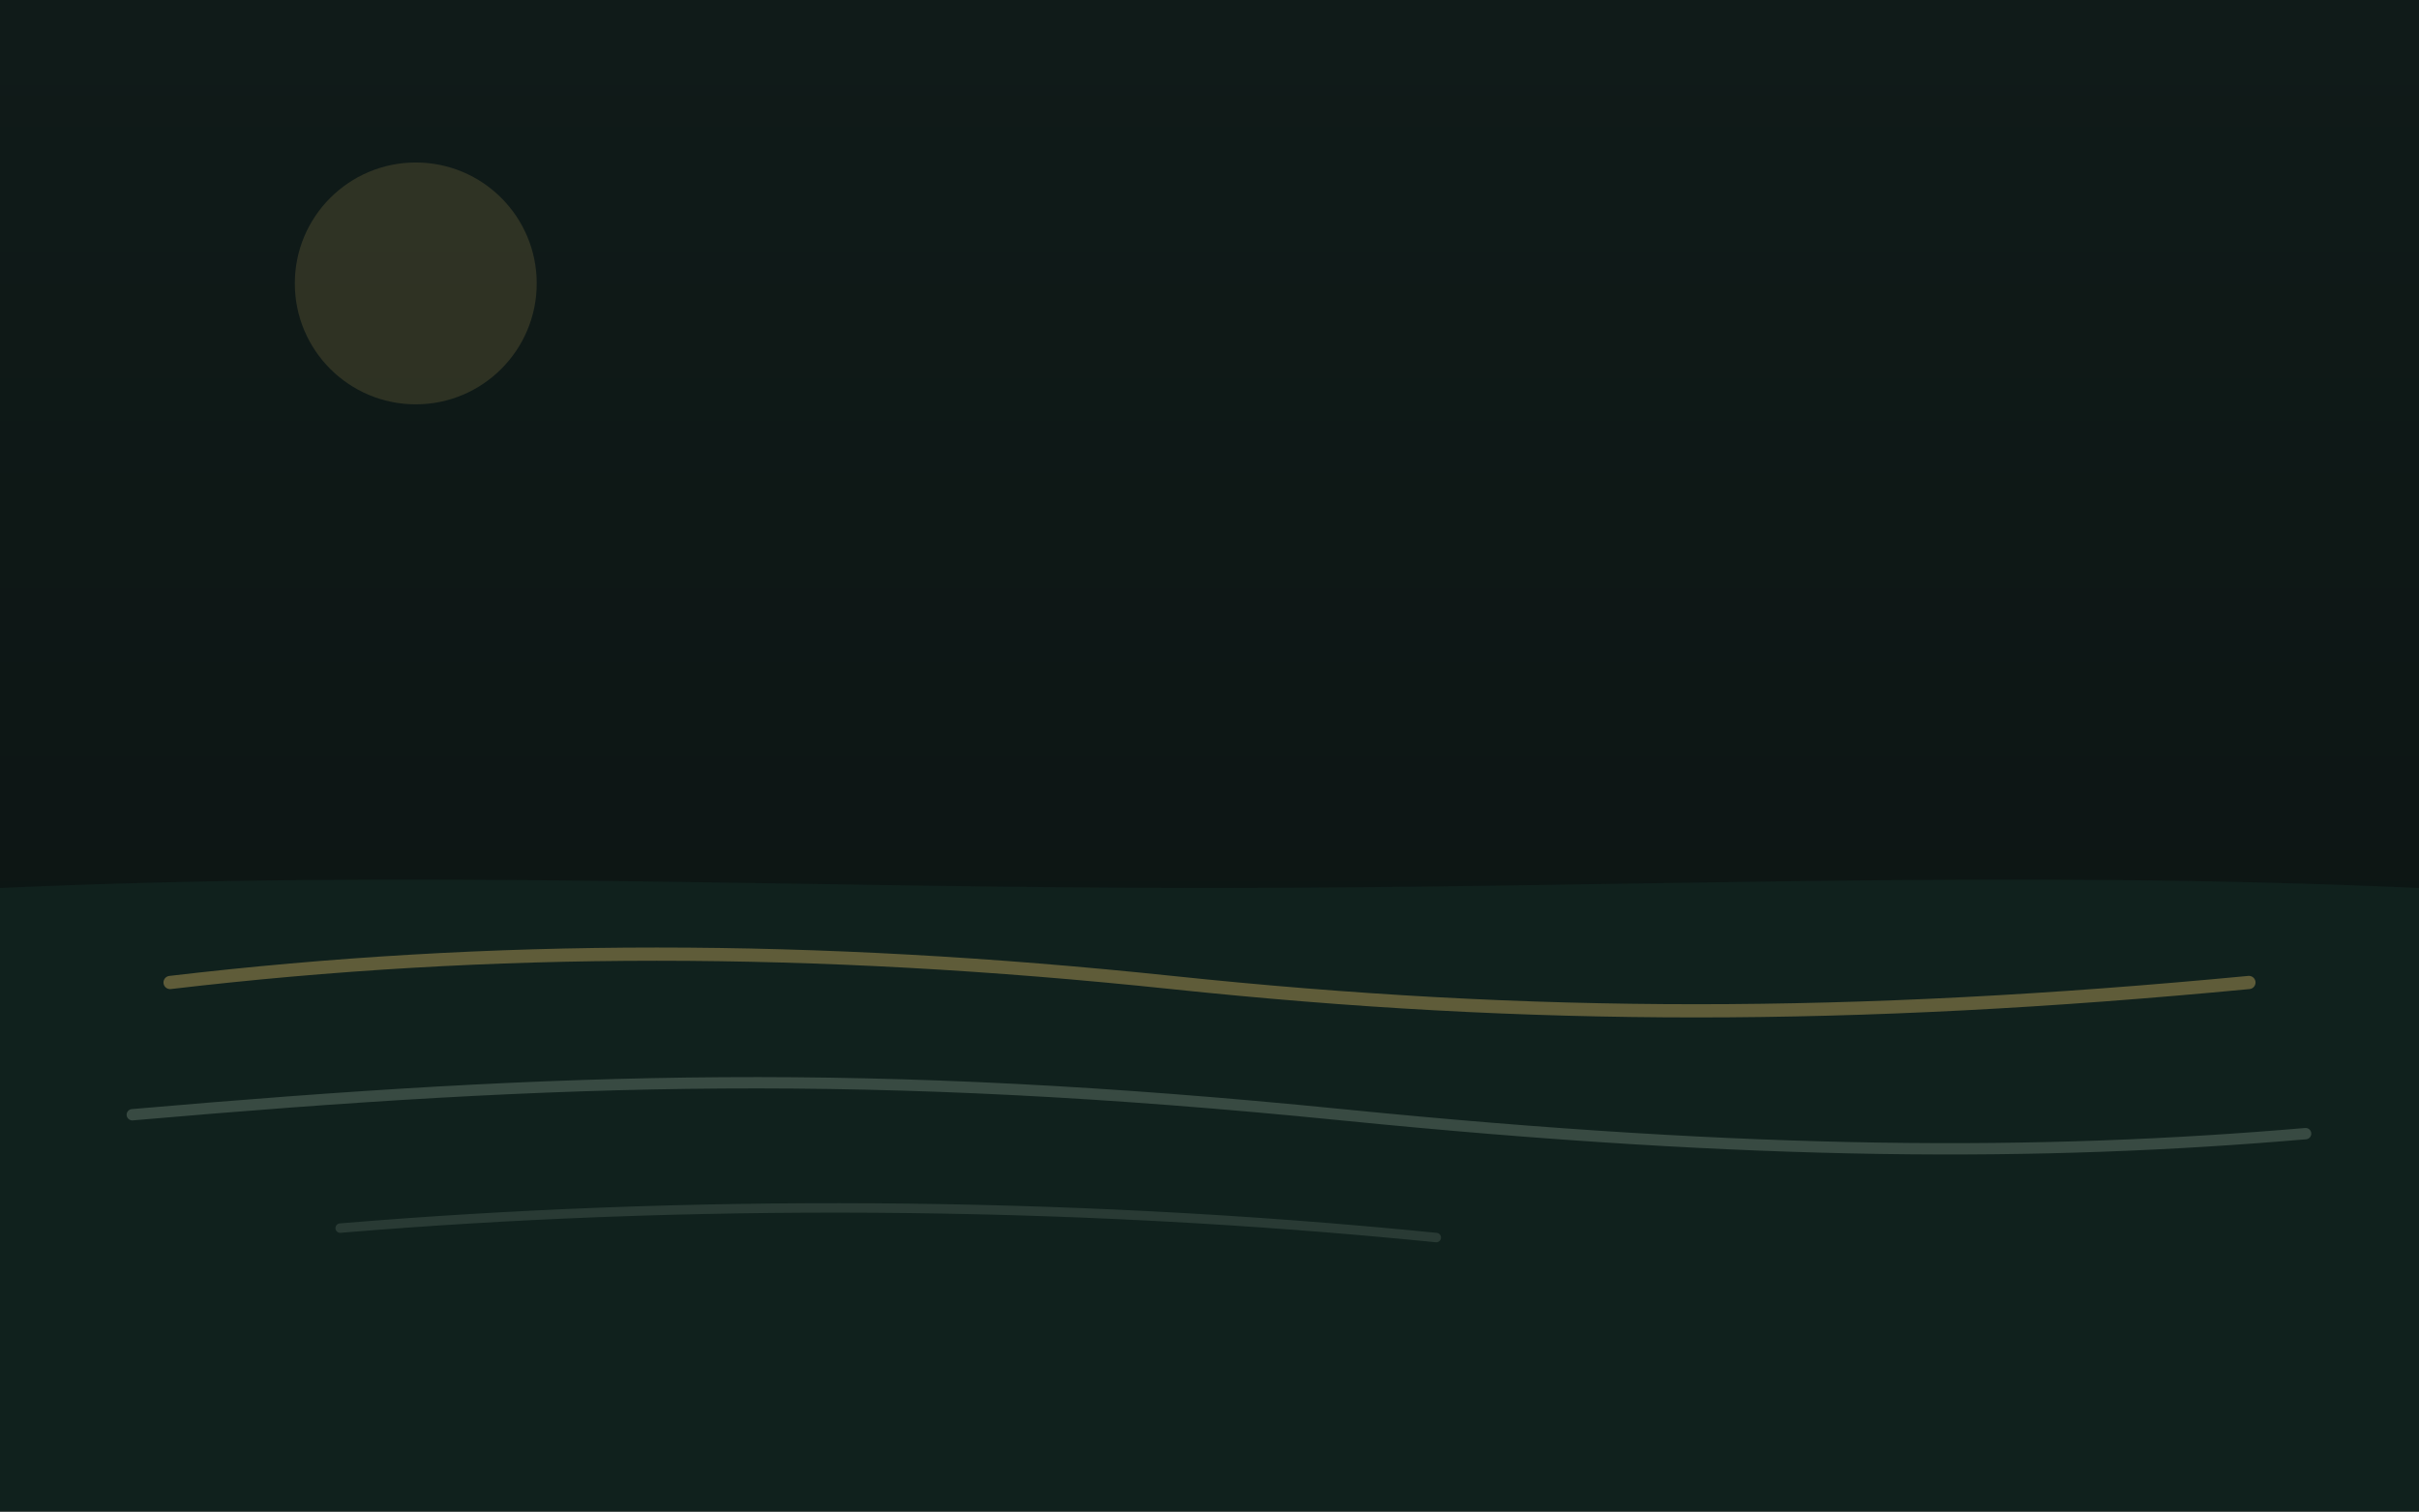
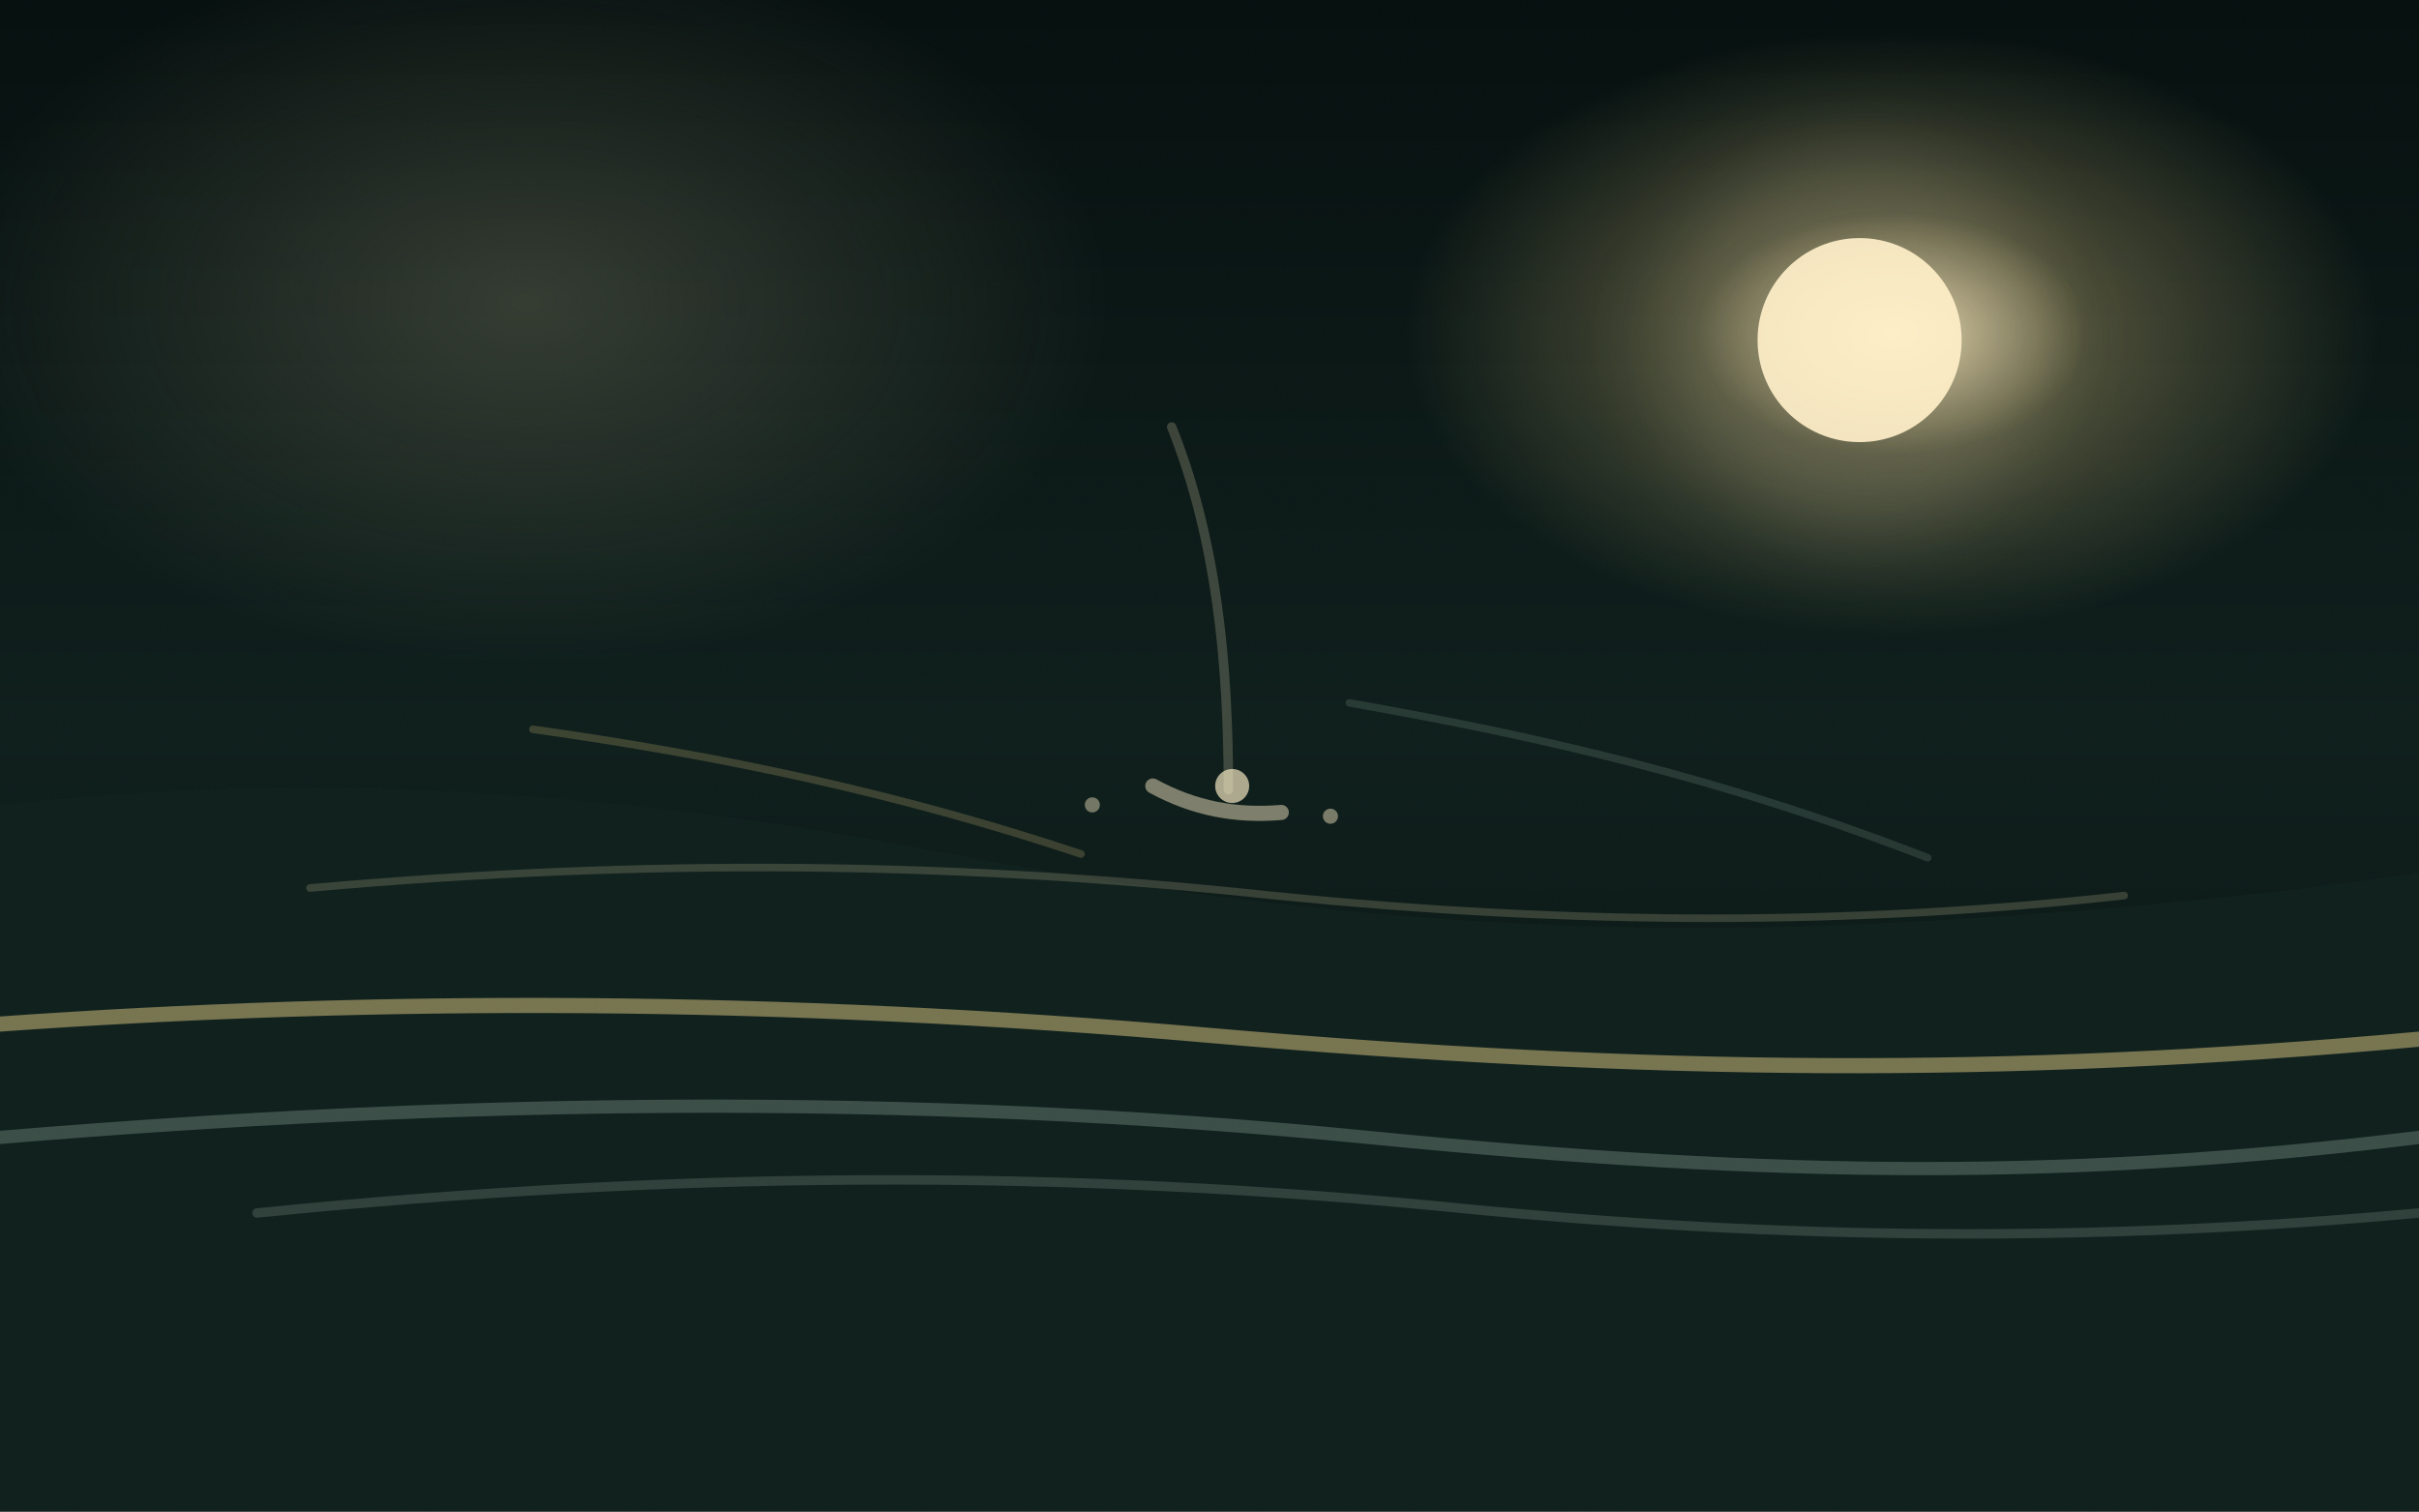
<svg xmlns="http://www.w3.org/2000/svg" viewBox="0 0 1280 800" role="img" aria-label="Calm water">
  <defs>
    <linearGradient id="bg" x1="0" y1="0" x2="0" y2="1">
-       <stop offset="0%" stop-color="#101b19" />
-       <stop offset="100%" stop-color="#0a1211" />
+       <stop offset="0%" stop-color="#06100f" />
+       <stop offset="48%" stop-color="#0f1f1c" />
+       <stop offset="100%" stop-color="#081210" />
    </linearGradient>
+     <radialGradient id="sun" cx="78%" cy="22%" r="20%">
+       <stop offset="0%" stop-color="#fff0c9" stop-opacity="0.9" />
+       <stop offset="40%" stop-color="#f0d58b" stop-opacity="0.28" />
+       <stop offset="100%" stop-color="#f0d58b" stop-opacity="0" />
+     </radialGradient>
+     <radialGradient id="mist" cx="22%" cy="20%" r="24%">
+       <stop offset="0%" stop-color="#f8e7b7" stop-opacity="0.18" />
+       <stop offset="100%" stop-color="#f8e7b7" stop-opacity="0" />
+     </radialGradient>
+     <filter id="blur20" x="-20%" y="-20%" width="140%" height="140%">
+       <feGaussianBlur stdDeviation="20" />
+     </filter>
+     <filter id="grain" x="-10%" y="-10%" width="120%" height="120%">
+       <feTurbulence type="fractalNoise" baseFrequency="0.82" numOctaves="2" seed="21" />
+       <feComponentTransfer>
+         <feFuncA type="table" tableValues="0 0.05" />
+       </feComponentTransfer>
+     </filter>
  </defs>
  <rect width="1280" height="800" fill="url(#bg)" />
-   <circle cx="220" cy="150" r="64" fill="#d8b766" fill-opacity="0.16" />
-   <path d="M0 470 C 220 460, 420 470, 640 470 C 860 470, 1060 460, 1280 470 L1280 800 L0 800 Z" fill="#10211d" />
-   <path d="M90 520 C 260 500, 430 500, 620 520 C 810 540, 980 540, 1190 520" fill="none" stroke="#d5b566" stroke-opacity="0.4" stroke-width="7" stroke-linecap="round" />
-   <path d="M70 590 C 300 570, 460 565, 710 590 C 930 612, 1080 612, 1220 600" fill="none" stroke="#8fa092" stroke-opacity="0.32" stroke-width="6" stroke-linecap="round" />
-   <path d="M180 650 C 360 635, 560 635, 760 655" fill="none" stroke="#8fa092" stroke-opacity="0.2" stroke-width="5" stroke-linecap="round" />
+   <rect width="1280" height="800" fill="url(#sun)" />
+   <rect width="1280" height="800" fill="url(#mist)" />
+   <circle cx="984" cy="180" r="54" fill="#fff0c9" fill-opacity="0.92" />
+   <circle cx="984" cy="180" r="102" fill="#fff0c9" fill-opacity="0.12" filter="url(#blur20)" />
+   <path d="M0 426 C 160 408, 324 418, 492 450 C 650 480, 804 496, 966 490 C 1112 484, 1210 472, 1280 462 L1280 800 L0 800 Z" fill="#10211d" />
+   <path d="M0 542 C 198 528, 412 528, 640 548 C 870 568, 1062 570, 1280 550" fill="none" stroke="#f0d58b" stroke-opacity="0.46" stroke-width="8" stroke-linecap="round" />
+   <path d="M0 602 C 240 582, 480 578, 724 602 C 946 624, 1100 624, 1280 602" fill="none" stroke="#8ea59a" stroke-opacity="0.34" stroke-width="7" stroke-linecap="round" />
+   <path d="M136 642 C 354 620, 560 618, 778 640 C 944 656, 1106 658, 1280 642" fill="none" stroke="#dbe6dd" stroke-opacity="0.16" stroke-width="5" stroke-linecap="round" />
+   <path d="M164 470 C 344 454, 506 456, 674 474 C 834 490, 980 490, 1124 474" fill="none" stroke="#f8e7b7" stroke-opacity="0.18" stroke-width="4" stroke-linecap="round" />
+   <path d="M282 386 C 382 400, 476 420, 572 452" fill="none" stroke="#f0d58b" stroke-opacity="0.2" stroke-width="4" stroke-linecap="round" />
+   <path d="M714 372 C 816 390, 912 412, 1020 454" fill="none" stroke="#8ea59a" stroke-opacity="0.2" stroke-width="4" stroke-linecap="round" />
+   <path d="M620 226 C 644 286, 650 352, 650 418" fill="none" stroke="#fff0c9" stroke-opacity="0.2" stroke-width="5" stroke-linecap="round" />
+   <path d="M610 416 C 632 428, 654 432, 678 430" fill="none" stroke="#fff0c9" stroke-opacity="0.46" stroke-width="8" stroke-linecap="round" />
+   <circle cx="652" cy="416" r="9" fill="#fff0c9" fill-opacity="0.66" />
+   <circle cx="704" cy="432" r="4" fill="#fff0c9" fill-opacity="0.44" />
+   <circle cx="578" cy="426" r="4" fill="#fff0c9" fill-opacity="0.42" />
+   <rect width="1280" height="800" filter="url(#grain)" opacity="0.16" />
</svg>
